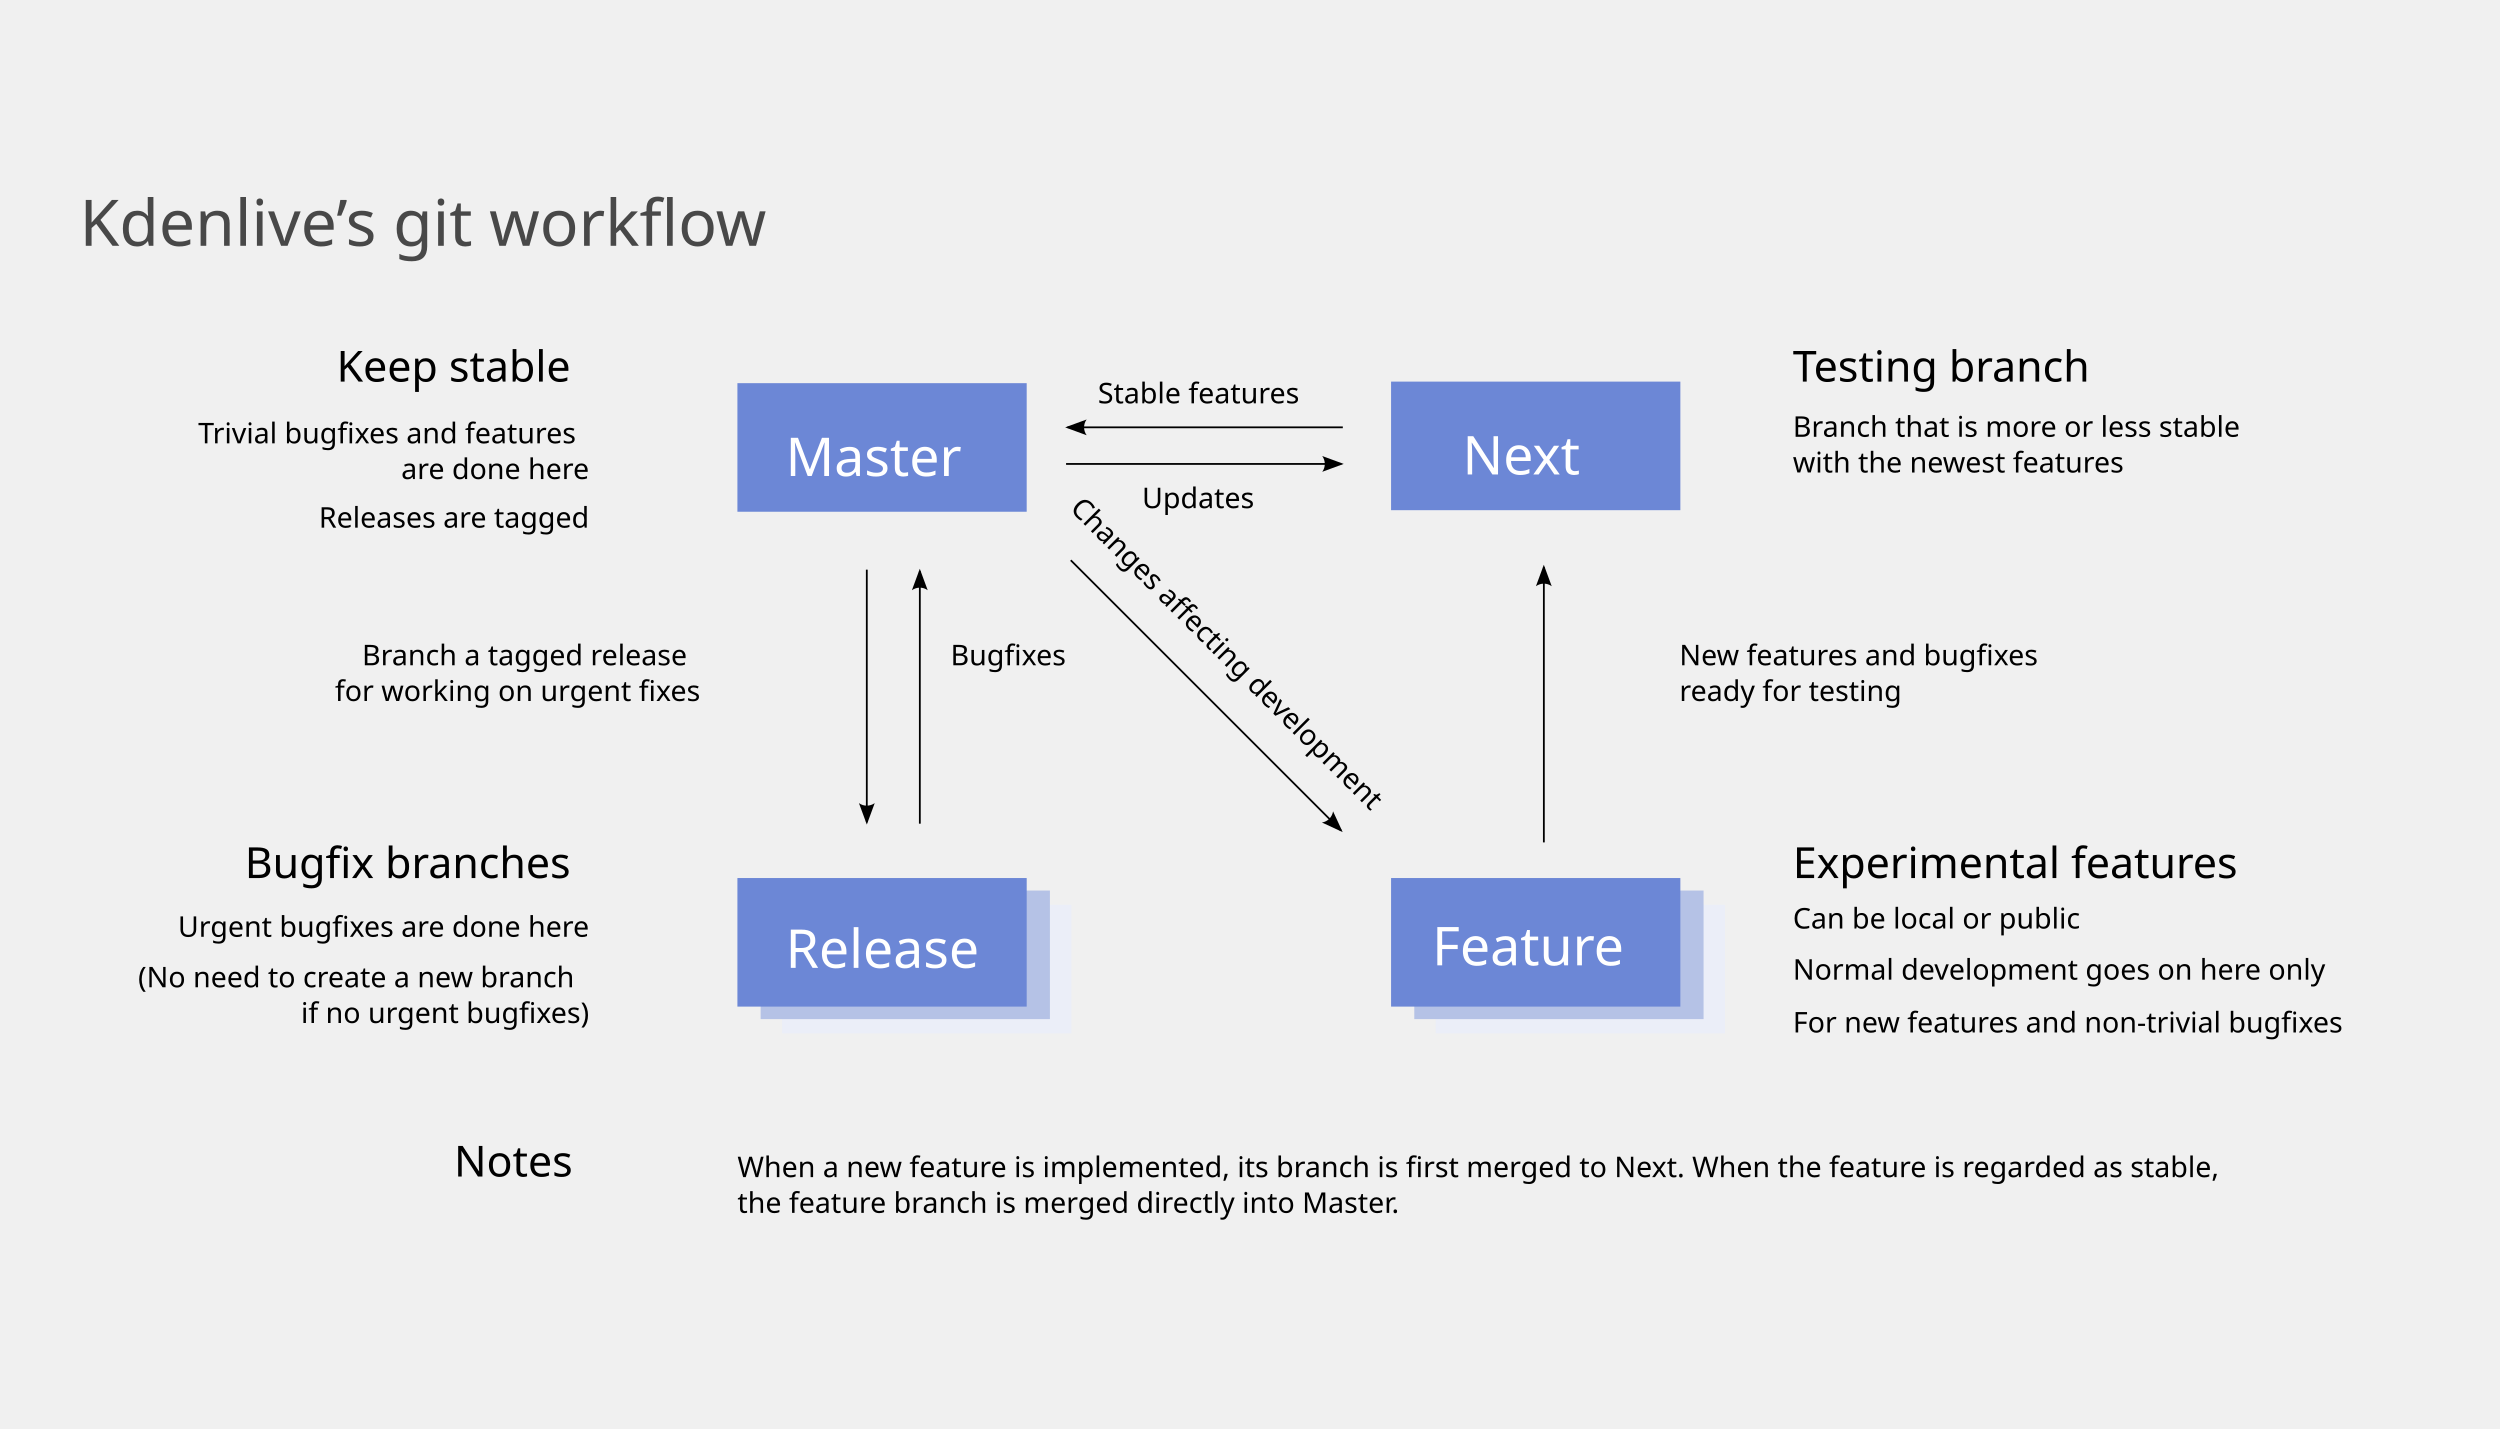
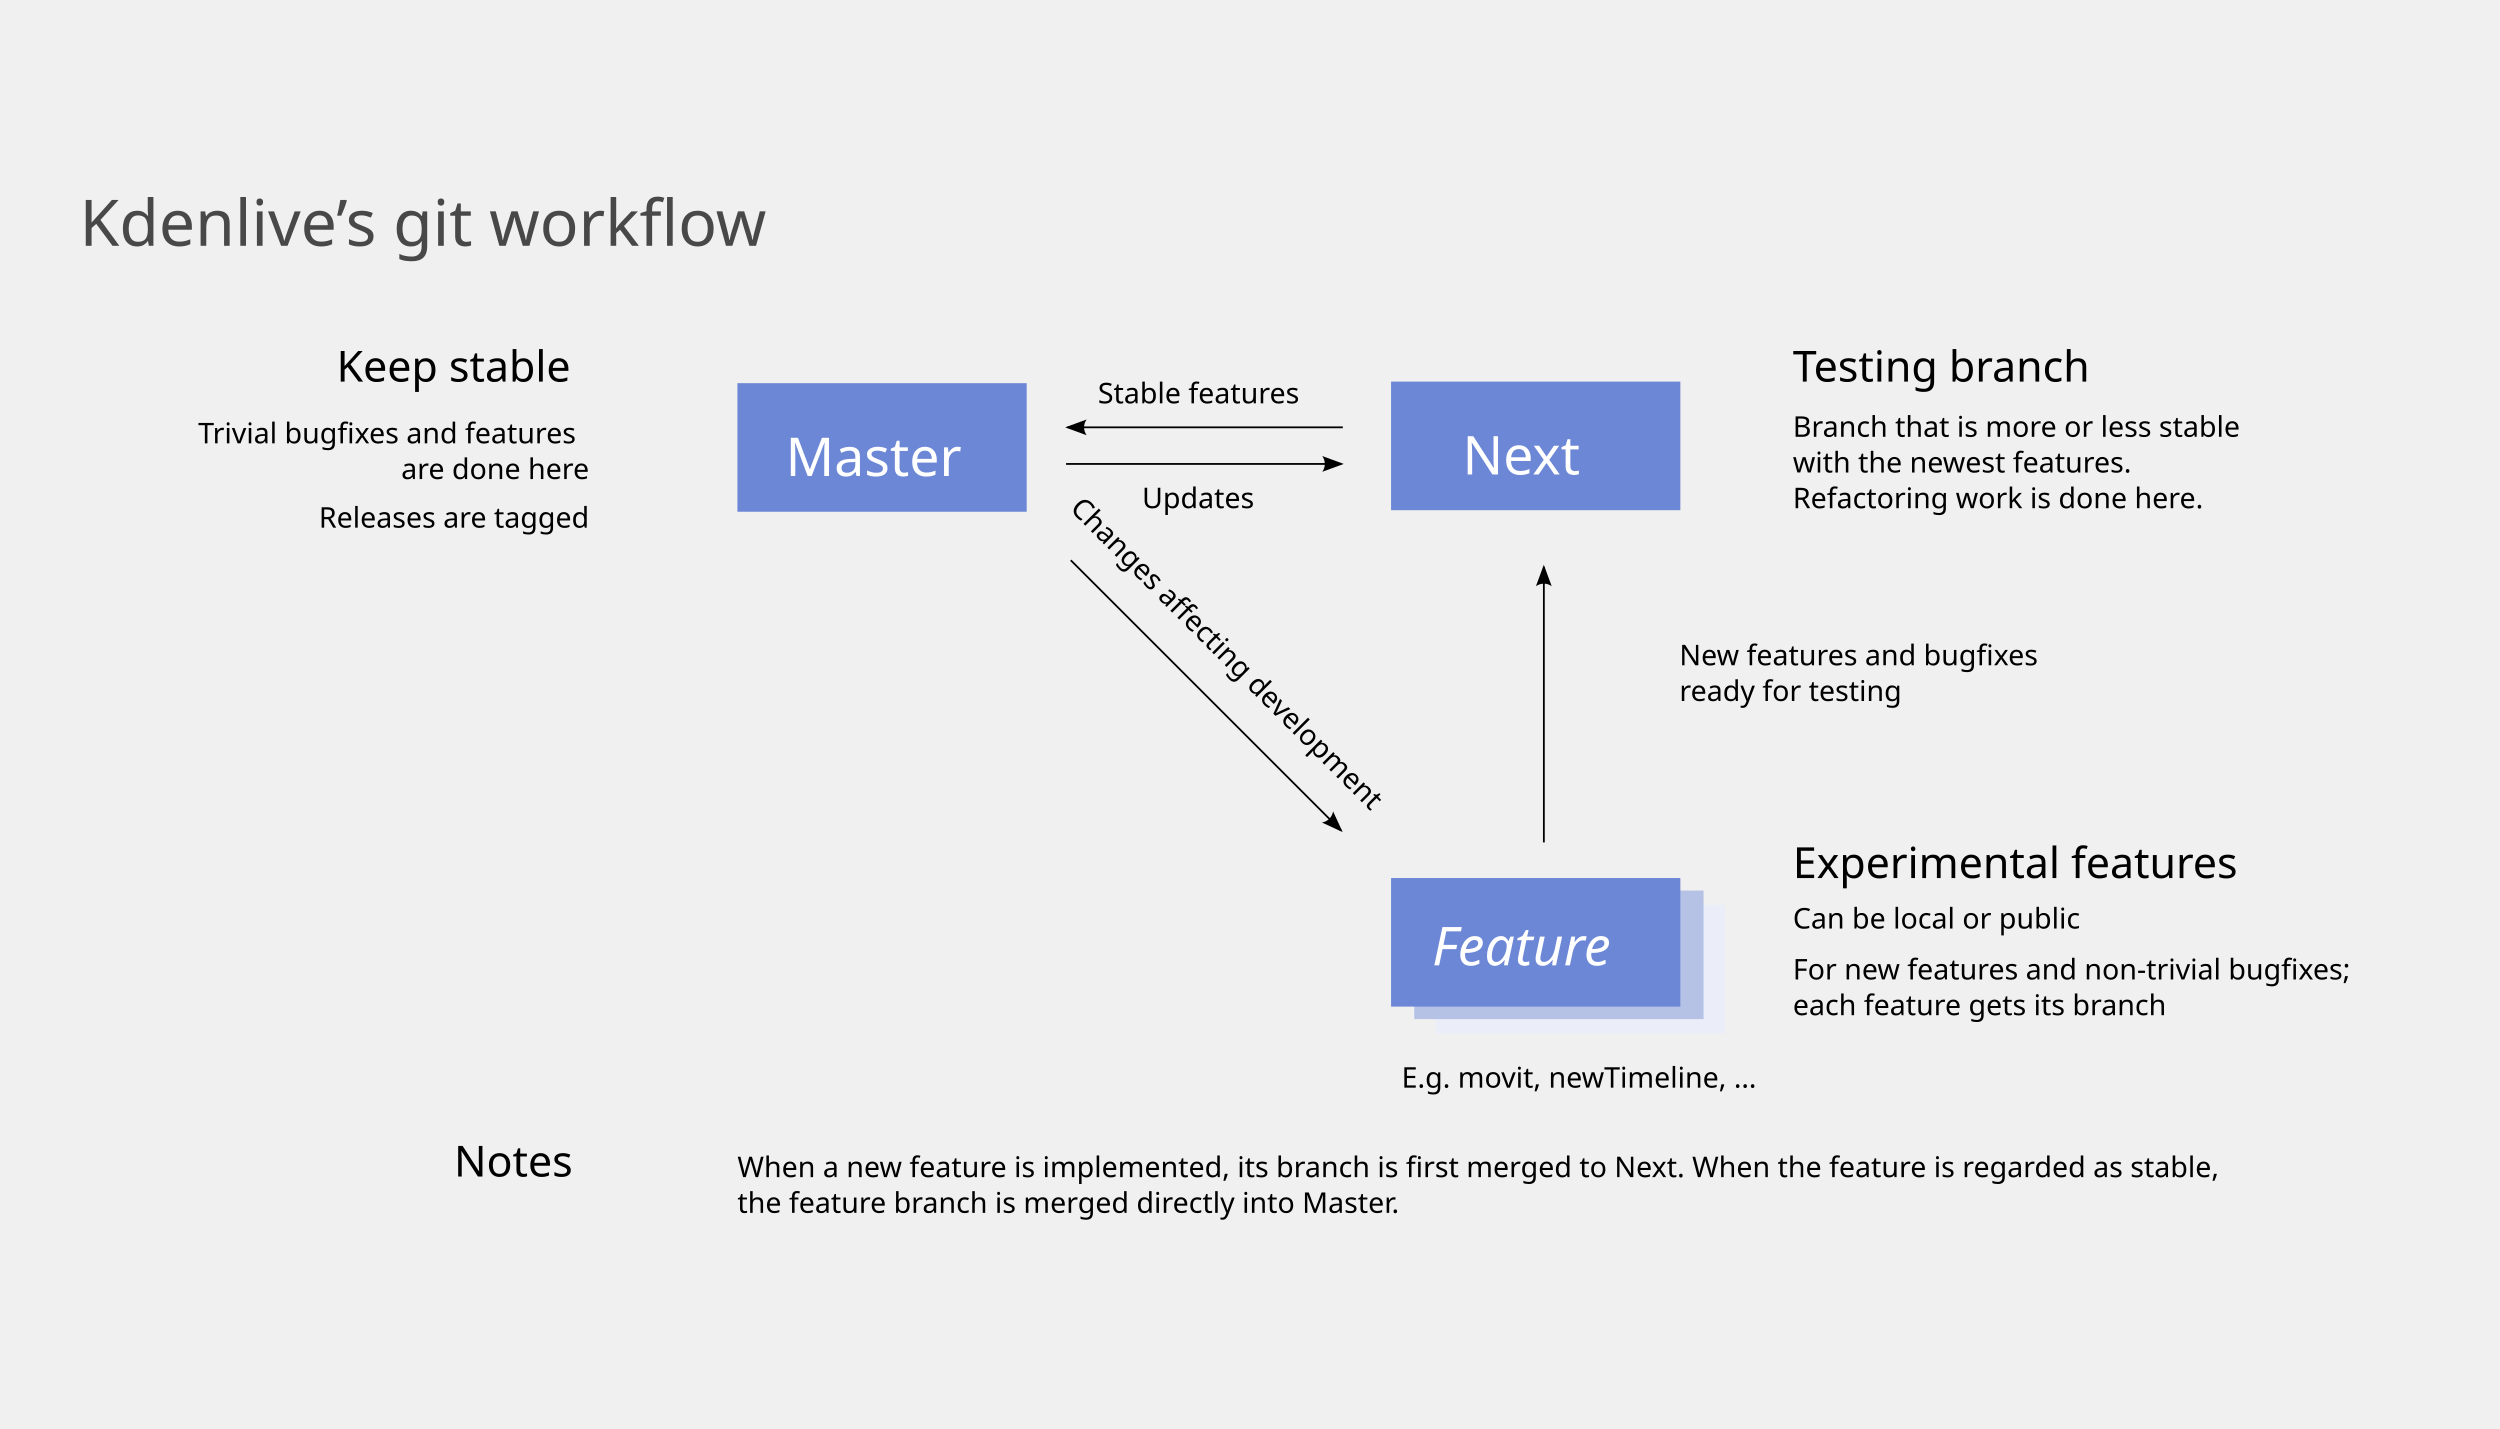
<svg xmlns="http://www.w3.org/2000/svg" xmlns:xlink="http://www.w3.org/1999/xlink" width="1400" height="800" id="svg2" version="1.1">
  <defs id="defs4">
    <marker orient="auto" refY="0" refX="0" id="Arrow2Lend" style="overflow:visible">
      <path id="path3935" style="font-size:12px;fill-rule:evenodd;stroke-width:0.625;stroke-linejoin:round" d="M 8.719,4.034 -2.207,0.016 8.719,-4.002 c -1.745,2.372 -1.735,5.617 -6e-7,8.035 z" transform="matrix(-1.1,0,0,-1.1,-1.1,0)" />
    </marker>
    <marker orient="auto" refY="0" refX="0" id="Arrow2Mend" style="overflow:visible">
      <path id="path3941" style="font-size:12px;fill-rule:evenodd;stroke-width:0.625;stroke-linejoin:round" d="M 8.719,4.034 -2.207,0.016 8.719,-4.002 c -1.745,2.372 -1.735,5.617 -6e-7,8.035 z" transform="scale(-0.6,-0.6)" />
    </marker>
    <marker orient="auto" refY="0" refX="0" id="Arrow2Lend-9" style="overflow:visible">
      <path id="path3935-3" style="font-size:12px;fill-rule:evenodd;stroke-width:0.625;stroke-linejoin:round" d="M 8.719,4.034 -2.207,0.016 8.719,-4.002 c -1.745,2.372 -1.735,5.617 -6e-7,8.035 z" transform="matrix(-1.1,0,0,-1.1,-1.1,0)" />
    </marker>
  </defs>
  <g id="layer1" transform="translate(325.2691,253.9263)">
    <rect style="color:#000000;fill:#6c87d6;fill-opacity:1;fill-rule:nonzero;stroke:none;stroke-width:1;marker:none;visibility:visible;display:inline;overflow:visible;enable-background:accumulate" id="rect2985" width="162" height="72" x="-789.764" y="-244.638" />
-     <g id="g3850" transform="translate(20.68125,9.412935)">
-       <use height="1052.362" width="744.094" transform="translate(646.4651,470.7573)" id="use3816" xlink:href="#g3811" y="0" x="0" />
-       <text id="text2991" y="278.655" x="94" style="font-size:30px;font-style:normal;font-variant:normal;font-weight:normal;font-stretch:normal;text-align:start;line-height:125%;letter-spacing:0px;word-spacing:0px;writing-mode:lr-tb;text-anchor:start;fill:#ffffff;fill-opacity:1;stroke:none;font-family:Sans;-inkscape-font-specification:Sans" xml:space="preserve">
-         <tspan y="278.655" x="94" id="tspan2993">Release</tspan>
-       </text>
-     </g>
    <g id="g3791" transform="translate(-181.3187,-86.71277)">
      <use x="0" y="0" xlink:href="#rect2985" id="use2995" transform="translate(1058.764,292)" width="744.094" height="1052.362" />
      <text id="text2997" y="99.362" x="296" style="font-size:30px;font-style:normal;font-variant:normal;font-weight:normal;font-stretch:normal;text-align:start;line-height:125%;letter-spacing:0px;word-spacing:0px;writing-mode:lr-tb;text-anchor:start;fill:#ffffff;fill-opacity:1;stroke:none;font-family:Sans;-inkscape-font-specification:Sans" xml:space="preserve">
        <tspan y="99.362" x="296" id="tspan2999">Master</tspan>
      </text>
    </g>
    <g id="g3845" transform="translate(15.7309,-2.587045)">
      <use height="1052.362" width="744.094" transform="translate(1017.465,482.7574)" id="use3843" xlink:href="#g3811" y="0" x="0" />
-       <text id="text3005" y="289.241" x="461" style="font-size:30px;font-style:normal;font-variant:normal;font-weight:normal;font-stretch:normal;text-align:start;line-height:125%;letter-spacing:0px;word-spacing:0px;writing-mode:lr-tb;text-anchor:start;fill:#ffffff;fill-opacity:1;stroke:none;font-family:Sans;-inkscape-font-specification:Sans" xml:space="preserve">
+       <text id="text3005" y="289.241" x="461" style="font-size:30px;font-style:italic;font-variant:normal;font-weight:normal;font-stretch:normal;text-align:start;line-height:125%;letter-spacing:0px;word-spacing:0px;writing-mode:lr;text-anchor:start;fill:#ffffff;fill-opacity:1;stroke:none;font-family:Sans;-inkscape-font-specification:Sans Italic" xml:space="preserve">
        <tspan y="289.241" x="461" id="tspan3007">Feature</tspan>
      </text>
    </g>
    <g id="g3781" transform="translate(416.7309,-297.587)">
      <use height="1052.362" width="744.094" transform="translate(826.7636,502)" id="use3001" xlink:href="#rect2985" y="0" x="0" />
      <text id="text3009" y="309.362" x="77" style="font-size:30px;font-style:normal;font-variant:normal;font-weight:normal;font-stretch:normal;text-align:start;line-height:125%;letter-spacing:0px;word-spacing:0px;writing-mode:lr-tb;text-anchor:start;fill:#ffffff;fill-opacity:1;stroke:none;font-family:Sans;-inkscape-font-specification:Sans" xml:space="preserve">
        <tspan y="309.362" x="77" id="tspan3011">Next</tspan>
      </text>
    </g>
    <g id="g3811" transform="translate(-791.1484,-65.17157)">
      <rect style="color:#000000;fill:#ebeef8;fill-opacity:1;fill-rule:nonzero;stroke:none;stroke-width:1;marker:none;visibility:visible;display:inline;overflow:visible;enable-background:accumulate" id="rect3805" width="162" height="72" x="236.683" y="-162.224" />
      <rect y="-170.224" x="224.683" height="72" width="162" id="rect3807" style="color:#000000;fill:#b5c2e6;fill-opacity:1;fill-rule:nonzero;stroke:none;stroke-width:1;marker:none;visibility:visible;display:inline;overflow:visible;enable-background:accumulate" />
      <rect style="color:#000000;fill:#6c87d6;fill-opacity:1;fill-rule:nonzero;stroke:none;stroke-width:1;marker:none;visibility:visible;display:inline;overflow:visible;enable-background:accumulate" id="rect3809" width="162" height="72" x="211.683" y="-177.224" />
    </g>
    <text xml:space="preserve" style="font-size:24px;font-style:normal;font-variant:normal;font-weight:normal;font-stretch:normal;text-indent:0;text-align:end;text-decoration:none;line-height:125%;letter-spacing:0px;word-spacing:0px;text-transform:none;direction:ltr;block-progression:tb;writing-mode:lr-tb;text-anchor:end;baseline-shift:baseline;color:#000000;fill:#000000;fill-opacity:1;fill-rule:nonzero;stroke:none;marker:none;visibility:visible;display:inline;overflow:visible;enable-background:accumulate;font-family:Sans;-inkscape-font-specification:Sans" x="25.456" y="-40.225" id="text3874">
      <tspan id="tspan3876" x="25.456" y="-40.225">Keep stable</tspan>
    </text>
    <text xml:space="preserve" style="font-size:24px;font-style:normal;font-variant:normal;font-weight:normal;font-stretch:normal;text-indent:0;text-align:start;text-decoration:none;line-height:125%;letter-spacing:0px;word-spacing:0px;text-transform:none;direction:ltr;block-progression:tb;writing-mode:lr-tb;text-anchor:start;baseline-shift:baseline;color:#000000;fill:#000000;fill-opacity:1;fill-rule:nonzero;stroke:none;marker:none;visibility:visible;display:inline;overflow:visible;enable-background:accumulate;font-family:Sans;-inkscape-font-specification:Sans" x="678.731" y="-40.225" id="text3878">
      <tspan id="tspan3880" x="678.731" y="-40.225">Testing branch</tspan>
    </text>
    <text xml:space="preserve" style="font-size:24px;font-style:normal;font-variant:normal;font-weight:normal;font-stretch:normal;text-indent:0;text-align:start;text-decoration:none;line-height:125%;letter-spacing:0px;word-spacing:0px;text-transform:none;direction:ltr;block-progression:tb;writing-mode:lr-tb;text-anchor:start;baseline-shift:baseline;color:#000000;fill:#000000;fill-opacity:1;fill-rule:nonzero;stroke:none;marker:none;visibility:visible;display:inline;overflow:visible;enable-background:accumulate;font-family:Sans;-inkscape-font-specification:Sans" x="678.731" y="237.775" id="text3882">
      <tspan id="tspan3884" x="678.731" y="237.775">Experimental features</tspan>
    </text>
-     <text xml:space="preserve" style="font-size:24px;font-style:normal;font-variant:normal;font-weight:normal;font-stretch:normal;text-align:end;line-height:125%;letter-spacing:0px;word-spacing:0px;writing-mode:lr-tb;text-anchor:end;fill:#000000;fill-opacity:1;stroke:none;font-family:Sans;-inkscape-font-specification:Sans" x="25.456" y="237.775" id="text3886">
-       <tspan id="tspan3888" x="25.456" y="237.775">Bugfix branches</tspan>
-     </text>
-     <path style="fill:none;stroke:#000000;stroke-width:1px;stroke-linecap:butt;stroke-linejoin:miter;stroke-opacity:1;marker-end:url(#Arrow2Lend)" d="m 160.137,65.08 0,141.421" id="path3909" />
-     <text xml:space="preserve" style="font-size:16px;font-style:normal;font-variant:normal;font-weight:normal;font-stretch:normal;text-align:end;line-height:125%;letter-spacing:0px;word-spacing:0px;writing-mode:lr-tb;text-anchor:end;fill:#000000;fill-opacity:1;stroke:none;font-family:Sans;-inkscape-font-specification:Sans" x="87.681" y="118.633" id="text4541">
-       <tspan id="tspan4543" x="92.775" y="118.633">Branch a tagged release </tspan>
-       <tspan x="87.681" y="138.633" id="tspan5179">for working on urgent fixes</tspan>
-     </text>
    <path style="fill:none;stroke:#000000;stroke-width:1px;stroke-linecap:butt;stroke-linejoin:miter;stroke-opacity:1;marker-end:url(#Arrow2Lend)" d="m 539.288,217.815 0,-154.149" id="path4545" />
    <text xml:space="preserve" style="font-size:16px;font-style:normal;font-variant:normal;font-weight:normal;font-stretch:normal;text-indent:0;text-align:start;text-decoration:none;line-height:125%;letter-spacing:0px;word-spacing:0px;text-transform:none;direction:ltr;block-progression:tb;writing-mode:lr-tb;text-anchor:start;baseline-shift:baseline;color:#000000;fill:#000000;fill-opacity:1;fill-rule:nonzero;stroke:none;stroke-width:1;marker:none;visibility:visible;display:inline;overflow:visible;enable-background:accumulate;font-family:Sans;-inkscape-font-specification:Sans" x="615.183" y="118.633" id="text4731">
      <tspan id="tspan4733" x="615.183" y="118.633">New features and bugfixes </tspan>
      <tspan x="615.183" y="138.633" id="tspan5229">ready for testing</tspan>
    </text>
    <path style="fill:none;stroke:#000000;stroke-width:1px;stroke-linecap:butt;stroke-linejoin:miter;stroke-opacity:1" d="M 428.122,-2.602 z" id="path4773" />
    <path style="fill:none;stroke:#000000;stroke-width:1px;stroke-linecap:butt;stroke-linejoin:miter;stroke-opacity:1;marker-end:url(#Arrow2Lend)" d="m 426.708,-14.622 -154.149,0" id="path4775" />
    <text xml:space="preserve" style="font-size:16px;font-style:normal;font-variant:normal;font-weight:normal;font-stretch:normal;text-align:start;line-height:125%;letter-spacing:0px;word-spacing:0px;writing-mode:lr-tb;text-anchor:start;fill:#000000;fill-opacity:1;stroke:none;font-family:Sans;-inkscape-font-specification:Sans" x="289.529" y="-28.057" id="text4961">
      <tspan id="tspan4963" x="289.529" y="-28.057">Stable features</tspan>
    </text>
    <text xml:space="preserve" style="font-size:16px;font-style:normal;font-variant:normal;font-weight:normal;font-stretch:normal;text-align:end;line-height:125%;letter-spacing:0px;word-spacing:0px;writing-mode:lr-tb;text-anchor:end;fill:#000000;fill-opacity:1;stroke:none;font-family:Sans;-inkscape-font-specification:Sans" x="25.456" y="-5.667" id="text4965">
      <tspan id="tspan4967" x="30.55" y="-5.667">Trivial bugfixes and features </tspan>
      <tspan x="25.456" y="14.333" id="tspan3242">are done here</tspan>
    </text>
    <text xml:space="preserve" style="font-size:16px;font-style:normal;font-variant:normal;font-weight:normal;font-stretch:normal;text-align:start;line-height:125%;letter-spacing:0px;word-spacing:0px;writing-mode:lr-tb;text-anchor:start;fill:#000000;fill-opacity:1;stroke:none;font-family:Sans;-inkscape-font-specification:Sans" x="314.278" y="30.632" id="text5155">
      <tspan id="tspan5157" x="314.278" y="30.632">Updates</tspan>
    </text>
    <text xml:space="preserve" style="font-size:16px;font-style:normal;font-variant:normal;font-weight:normal;font-stretch:normal;text-align:start;line-height:125%;letter-spacing:0px;word-spacing:0px;writing-mode:lr-tb;text-anchor:start;fill:#000000;fill-opacity:1;stroke:none;font-family:Sans;-inkscape-font-specification:Sans" x="678.731" y="266.053" id="text5159">
      <tspan id="tspan5161" x="678.731" y="266.053">Can be local or public</tspan>
    </text>
    <text xml:space="preserve" style="font-size:16px;font-style:normal;font-variant:normal;font-weight:normal;font-stretch:normal;text-align:start;line-height:125%;letter-spacing:0px;word-spacing:0px;writing-mode:lr-tb;text-anchor:start;fill:#000000;fill-opacity:1;stroke:none;font-family:Sans;-inkscape-font-specification:Sans" x="678.731" y="-9.317" id="text5163">
      <tspan x="678.731" y="-9.317" id="tspan5167">Branch that is more or less stable</tspan>
-       <tspan x="678.731" y="10.683" id="tspan5259">with the newest features</tspan>
+       <tspan x="678.731" y="10.683" id="tspan5259">with the newest features.</tspan>
+       <tspan x="678.731" y="30.683" id="tspan4410">Refactoring work is done here.</tspan>
    </text>
    <text xml:space="preserve" style="font-size:36px;font-style:normal;font-variant:normal;font-weight:normal;font-stretch:normal;text-align:start;line-height:125%;letter-spacing:0px;word-spacing:0px;writing-mode:lr-tb;text-anchor:start;fill:#484848;fill-opacity:1;stroke:none;font-family:Sans;-inkscape-font-specification:Sans" x="-280.721" y="-116.262" id="text5171">
      <tspan id="tspan5173" x="-280.721" y="-116.262">Kdenlive’s git workflow</tspan>
    </text>
    <text xml:space="preserve" style="font-size:16px;font-style:normal;font-variant:normal;font-weight:normal;font-stretch:normal;text-align:start;line-height:125%;letter-spacing:0px;word-spacing:0px;writing-mode:lr-tb;text-anchor:start;fill:#000000;fill-opacity:1;stroke:none;font-family:Sans;-inkscape-font-specification:Sans" x="-750.033" y="-269.926" id="text5175">
      <tspan id="tspan5177" x="-750.033" y="-269.926">Originals of the clones in the drawing</tspan>
    </text>
-     <text xml:space="preserve" style="font-size:16px;font-style:normal;font-variant:normal;font-weight:normal;font-stretch:normal;text-align:end;line-height:125%;letter-spacing:0px;word-spacing:0px;writing-mode:lr-tb;text-anchor:end;fill:#000000;fill-opacity:1;stroke:none;font-family:Sans;-inkscape-font-specification:Sans" x="25.456" y="270.675" id="text5181">
-       <tspan id="tspan5183" x="25.456" y="270.675">Urgent bugfixes are done here</tspan>
-     </text>
    <text xml:space="preserve" style="font-size:16px;font-style:normal;font-variant:normal;font-weight:normal;font-stretch:normal;text-align:end;line-height:125%;letter-spacing:0px;word-spacing:0px;writing-mode:lr-tb;text-anchor:end;fill:#000000;fill-opacity:1;stroke:none;font-family:Sans;-inkscape-font-specification:Sans" x="25.456" y="41.565" id="text5231">
      <tspan id="tspan5233" x="25.456" y="41.565">Releases are tagged</tspan>
    </text>
    <path id="path5247" d="m 271.73,5.884 154.149,0" style="fill:none;stroke:#000000;stroke-width:1px;stroke-linecap:butt;stroke-linejoin:miter;stroke-opacity:1;marker-end:url(#Arrow2Lend)" />
-     <text id="text5249" y="294.683" x="678.731" style="font-size:16px;font-style:normal;font-variant:normal;font-weight:normal;font-stretch:normal;text-align:start;line-height:125%;letter-spacing:0px;word-spacing:0px;writing-mode:lr-tb;text-anchor:start;fill:#000000;fill-opacity:1;stroke:none;font-family:Sans;-inkscape-font-specification:Sans" xml:space="preserve">
-       <tspan id="tspan5253" y="294.683" x="678.731">Normal development goes on here only</tspan>
-     </text>
-     <text xml:space="preserve" style="font-size:16px;font-style:normal;font-variant:normal;font-weight:normal;font-stretch:normal;text-align:start;line-height:125%;letter-spacing:0px;word-spacing:0px;writing-mode:lr-tb;text-anchor:start;fill:#000000;fill-opacity:1;stroke:none;font-family:Sans;-inkscape-font-specification:Sans" x="678.731" y="324.265" id="text3179">
-       <tspan id="tspan3181" x="678.731" y="324.265">For new features and non-trivial bugfixes</tspan>
-     </text>
-     <text id="text3183" y="298.96" x="25.456" style="font-size:16px;font-style:normal;font-variant:normal;font-weight:normal;font-stretch:normal;text-align:end;line-height:125%;letter-spacing:0px;word-spacing:0px;writing-mode:lr-tb;text-anchor:end;fill:#000000;fill-opacity:1;stroke:none;font-family:Sans;-inkscape-font-specification:Sans" xml:space="preserve">
-       <tspan y="298.96" x="25.456" id="tspan3185">(No need to create a new branch</tspan>
-       <tspan y="318.96" x="25.456" id="tspan3187">if no urgent bugfixes)</tspan>
-     </text>
-     <path id="path3189" d="m 189.836,207.329 0,-141.421" style="fill:none;stroke:#000000;stroke-width:1px;stroke-linecap:butt;stroke-linejoin:miter;stroke-opacity:1;marker-end:url(#Arrow2Lend)" />
-     <text id="text3191" y="118.633" x="207.049" style="font-size:16px;font-style:normal;font-variant:normal;font-weight:normal;font-stretch:normal;text-indent:0;text-align:start;text-decoration:none;line-height:125%;letter-spacing:0px;word-spacing:0px;text-transform:none;direction:ltr;block-progression:tb;writing-mode:lr-tb;text-anchor:start;baseline-shift:baseline;color:#000000;fill:#000000;fill-opacity:1;fill-rule:nonzero;stroke:none;stroke-width:1;marker:none;visibility:visible;display:inline;overflow:visible;enable-background:accumulate;font-family:Sans;-inkscape-font-specification:Sans" xml:space="preserve">
-       <tspan id="tspan3195" y="118.633" x="207.049">Bugfixes</tspan>
+     <text xml:space="preserve" style="font-size:16px;font-style:normal;font-variant:normal;font-weight:normal;font-stretch:normal;text-align:start;line-height:125%;letter-spacing:0px;word-spacing:0px;writing-mode:lr-tb;text-anchor:start;fill:#000000;fill-opacity:1;stroke:none;font-family:Sans;-inkscape-font-specification:Sans" x="678.731" y="294.567" id="text3179">
+       <tspan id="tspan3181" x="678.731" y="294.567">For new features and non-trivial bugfixes;</tspan>
+       <tspan x="678.731" y="314.567" id="tspan4408">each feature gets its branch</tspan>
    </text>
    <path style="color:#000000;fill:none;stroke:#000000;stroke-width:1px;stroke-linecap:butt;stroke-linejoin:miter;stroke-miterlimit:4;stroke-opacity:1;stroke-dasharray:none;stroke-dashoffset:0;marker:none;marker-end:url(#Arrow2Lend);visibility:visible;display:inline;overflow:visible;enable-background:accumulate" d="M 274.357,59.808 425.678,211.128" id="path3201" />
    <text xml:space="preserve" style="font-size:16px;font-style:normal;font-variant:normal;font-weight:normal;font-stretch:normal;text-align:start;line-height:125%;letter-spacing:0px;word-spacing:0px;writing-mode:lr-tb;text-anchor:start;fill:#000000;fill-opacity:1;stroke:none;font-family:Sans;-inkscape-font-specification:Sans" x="215.483" y="-171.138" id="text3226" transform="matrix(0.7071068,0.7071068,-0.7071068,0.7071068,0,0)">
      <tspan id="tspan3228" x="215.483" y="-171.138">Changes affecting development</tspan>
    </text>
    <text id="text3230" y="404.935" x="26.639" style="font-size:24px;font-style:normal;font-variant:normal;font-weight:normal;font-stretch:normal;text-align:end;line-height:125%;letter-spacing:0px;word-spacing:0px;writing-mode:lr-tb;text-anchor:end;fill:#000000;fill-opacity:1;stroke:none;font-family:Sans;-inkscape-font-specification:Sans" xml:space="preserve">
      <tspan y="404.935" x="26.639" id="tspan3232">Notes</tspan>
    </text>
    <text xml:space="preserve" style="font-size:16px;font-style:normal;font-variant:normal;font-weight:normal;font-stretch:normal;text-align:start;line-height:125%;letter-spacing:0px;word-spacing:0px;writing-mode:lr-tb;text-anchor:start;fill:#000000;fill-opacity:1;stroke:none;font-family:Sans;-inkscape-font-specification:Sans" x="87.681" y="405.275" id="text3234">
      <tspan id="tspan3236" x="87.681" y="405.275">When a new feature is implemented, its branch is first merged to Next. When the feature is regarded as stable,</tspan>
      <tspan x="87.681" y="425.275" id="tspan3238">the feature branch is merged directly into Master.</tspan>
    </text>
+     <text xml:space="preserve" style="font-size:16px;font-style:normal;font-variant:normal;font-weight:normal;font-stretch:normal;text-align:start;line-height:125%;letter-spacing:0px;word-spacing:0px;writing-mode:lr-tb;text-anchor:start;fill:#000000;fill-opacity:1;stroke:none;font-family:Source Sans Pro;-inkscape-font-specification:Source Sans Pro" x="784.889" y="609.081" id="text4412" transform="translate(-325.2691,-253.9263)">
+       <tspan id="tspan4414" x="784.889" y="609.081">E.g. movit, newTimeline, …</tspan>
+     </text>
  </g>
</svg>
